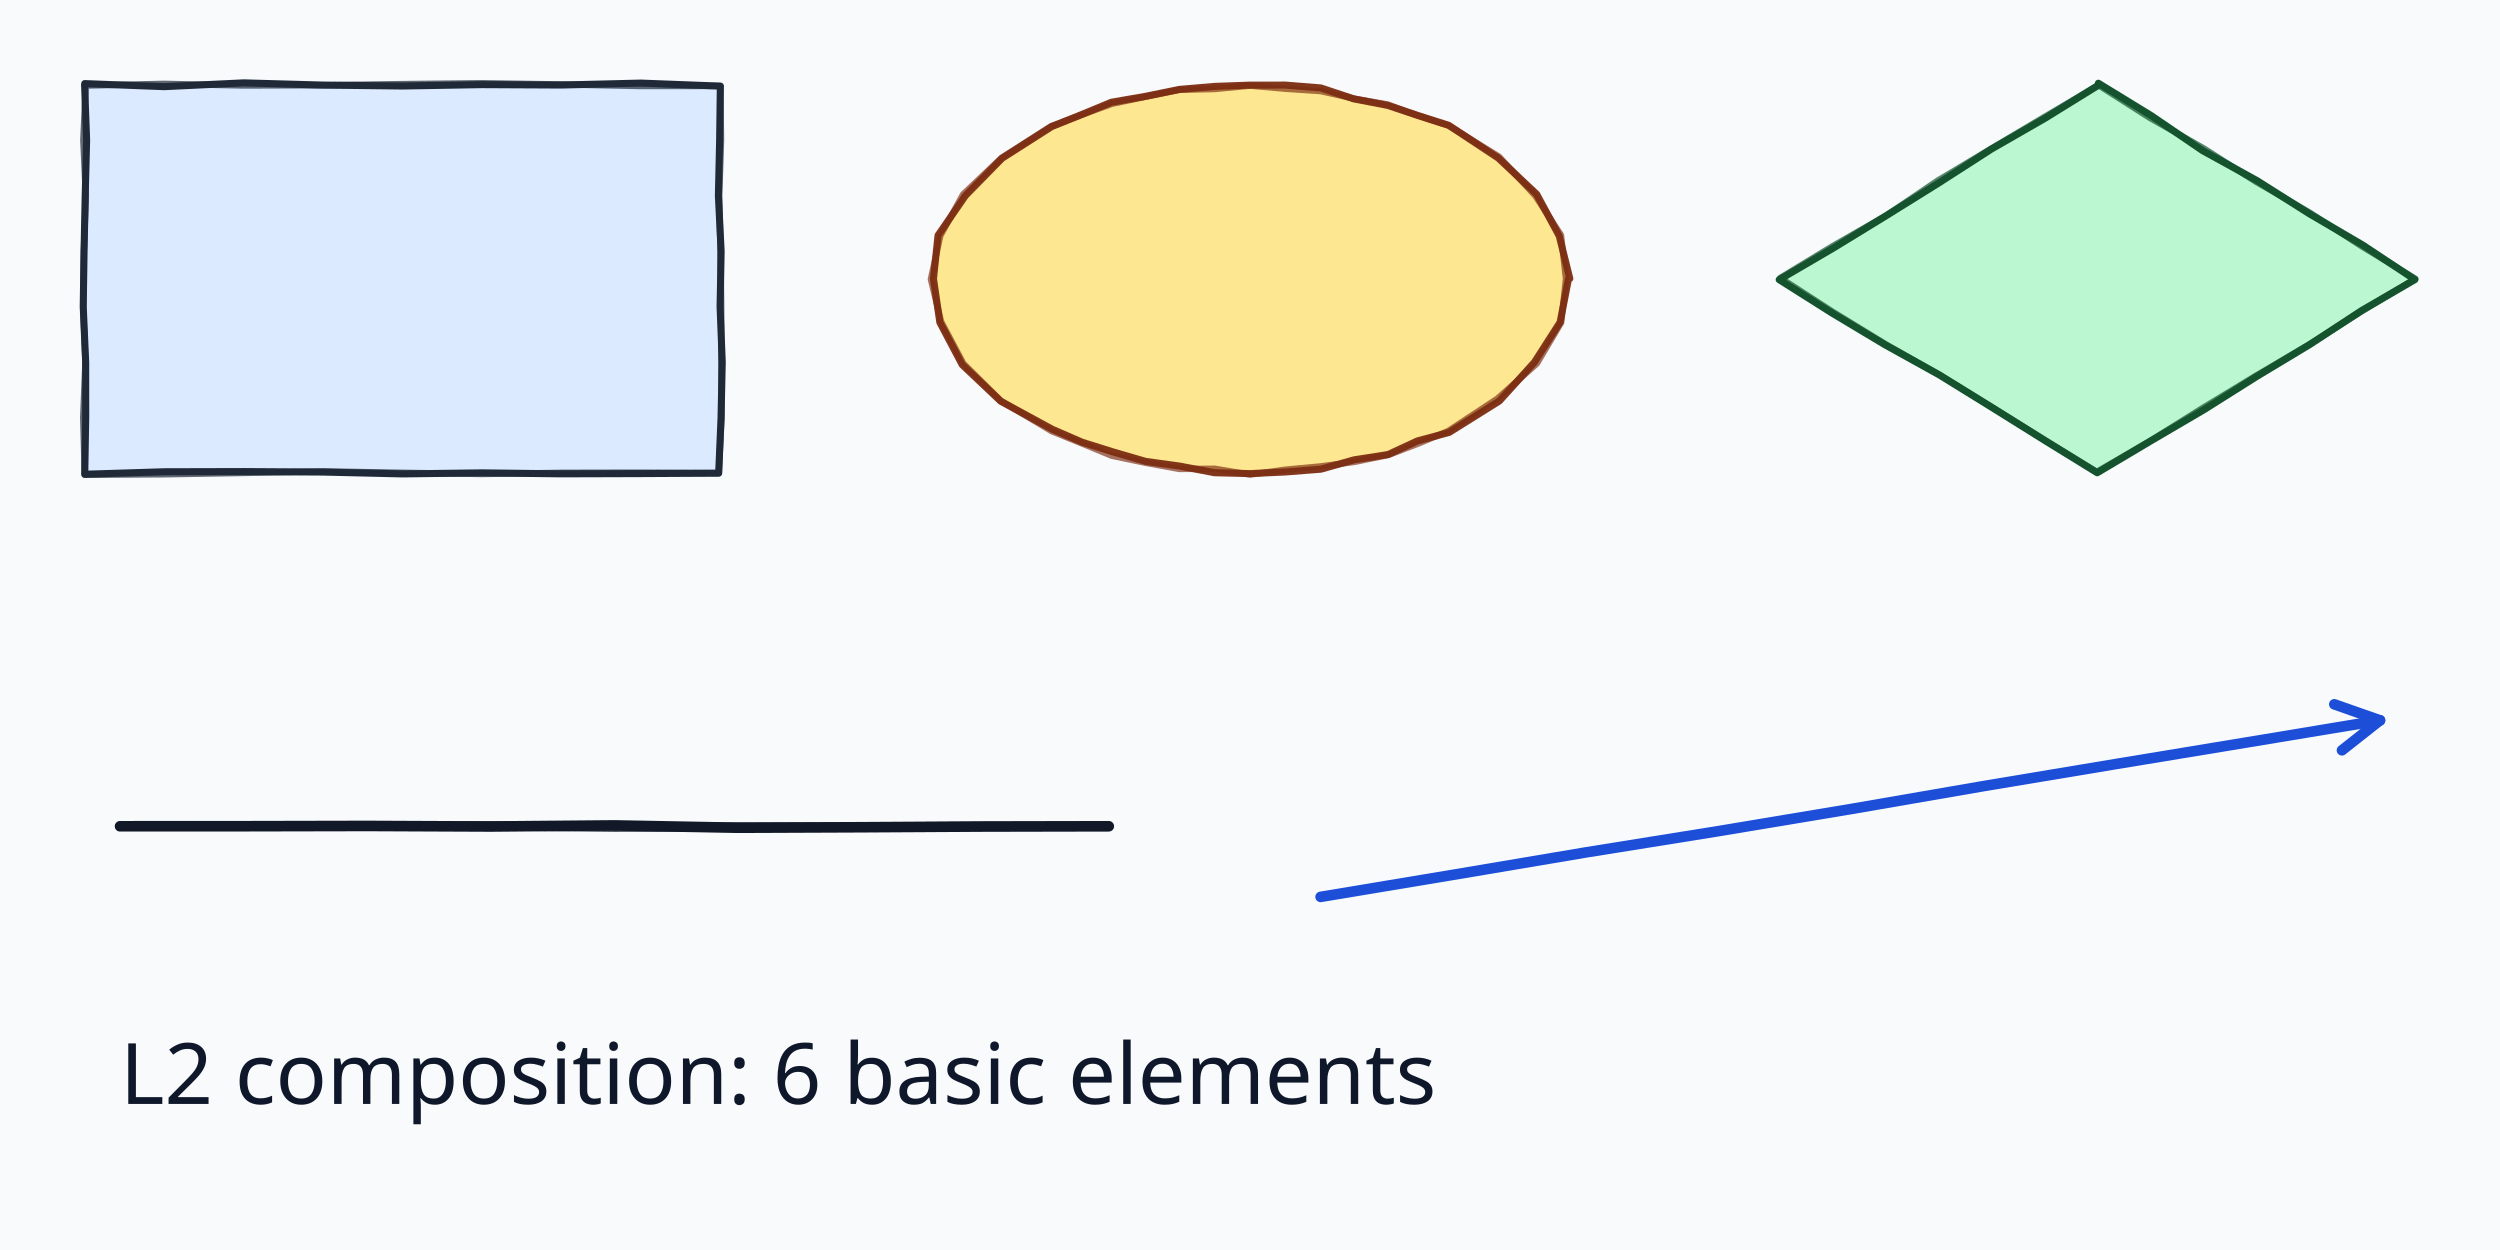
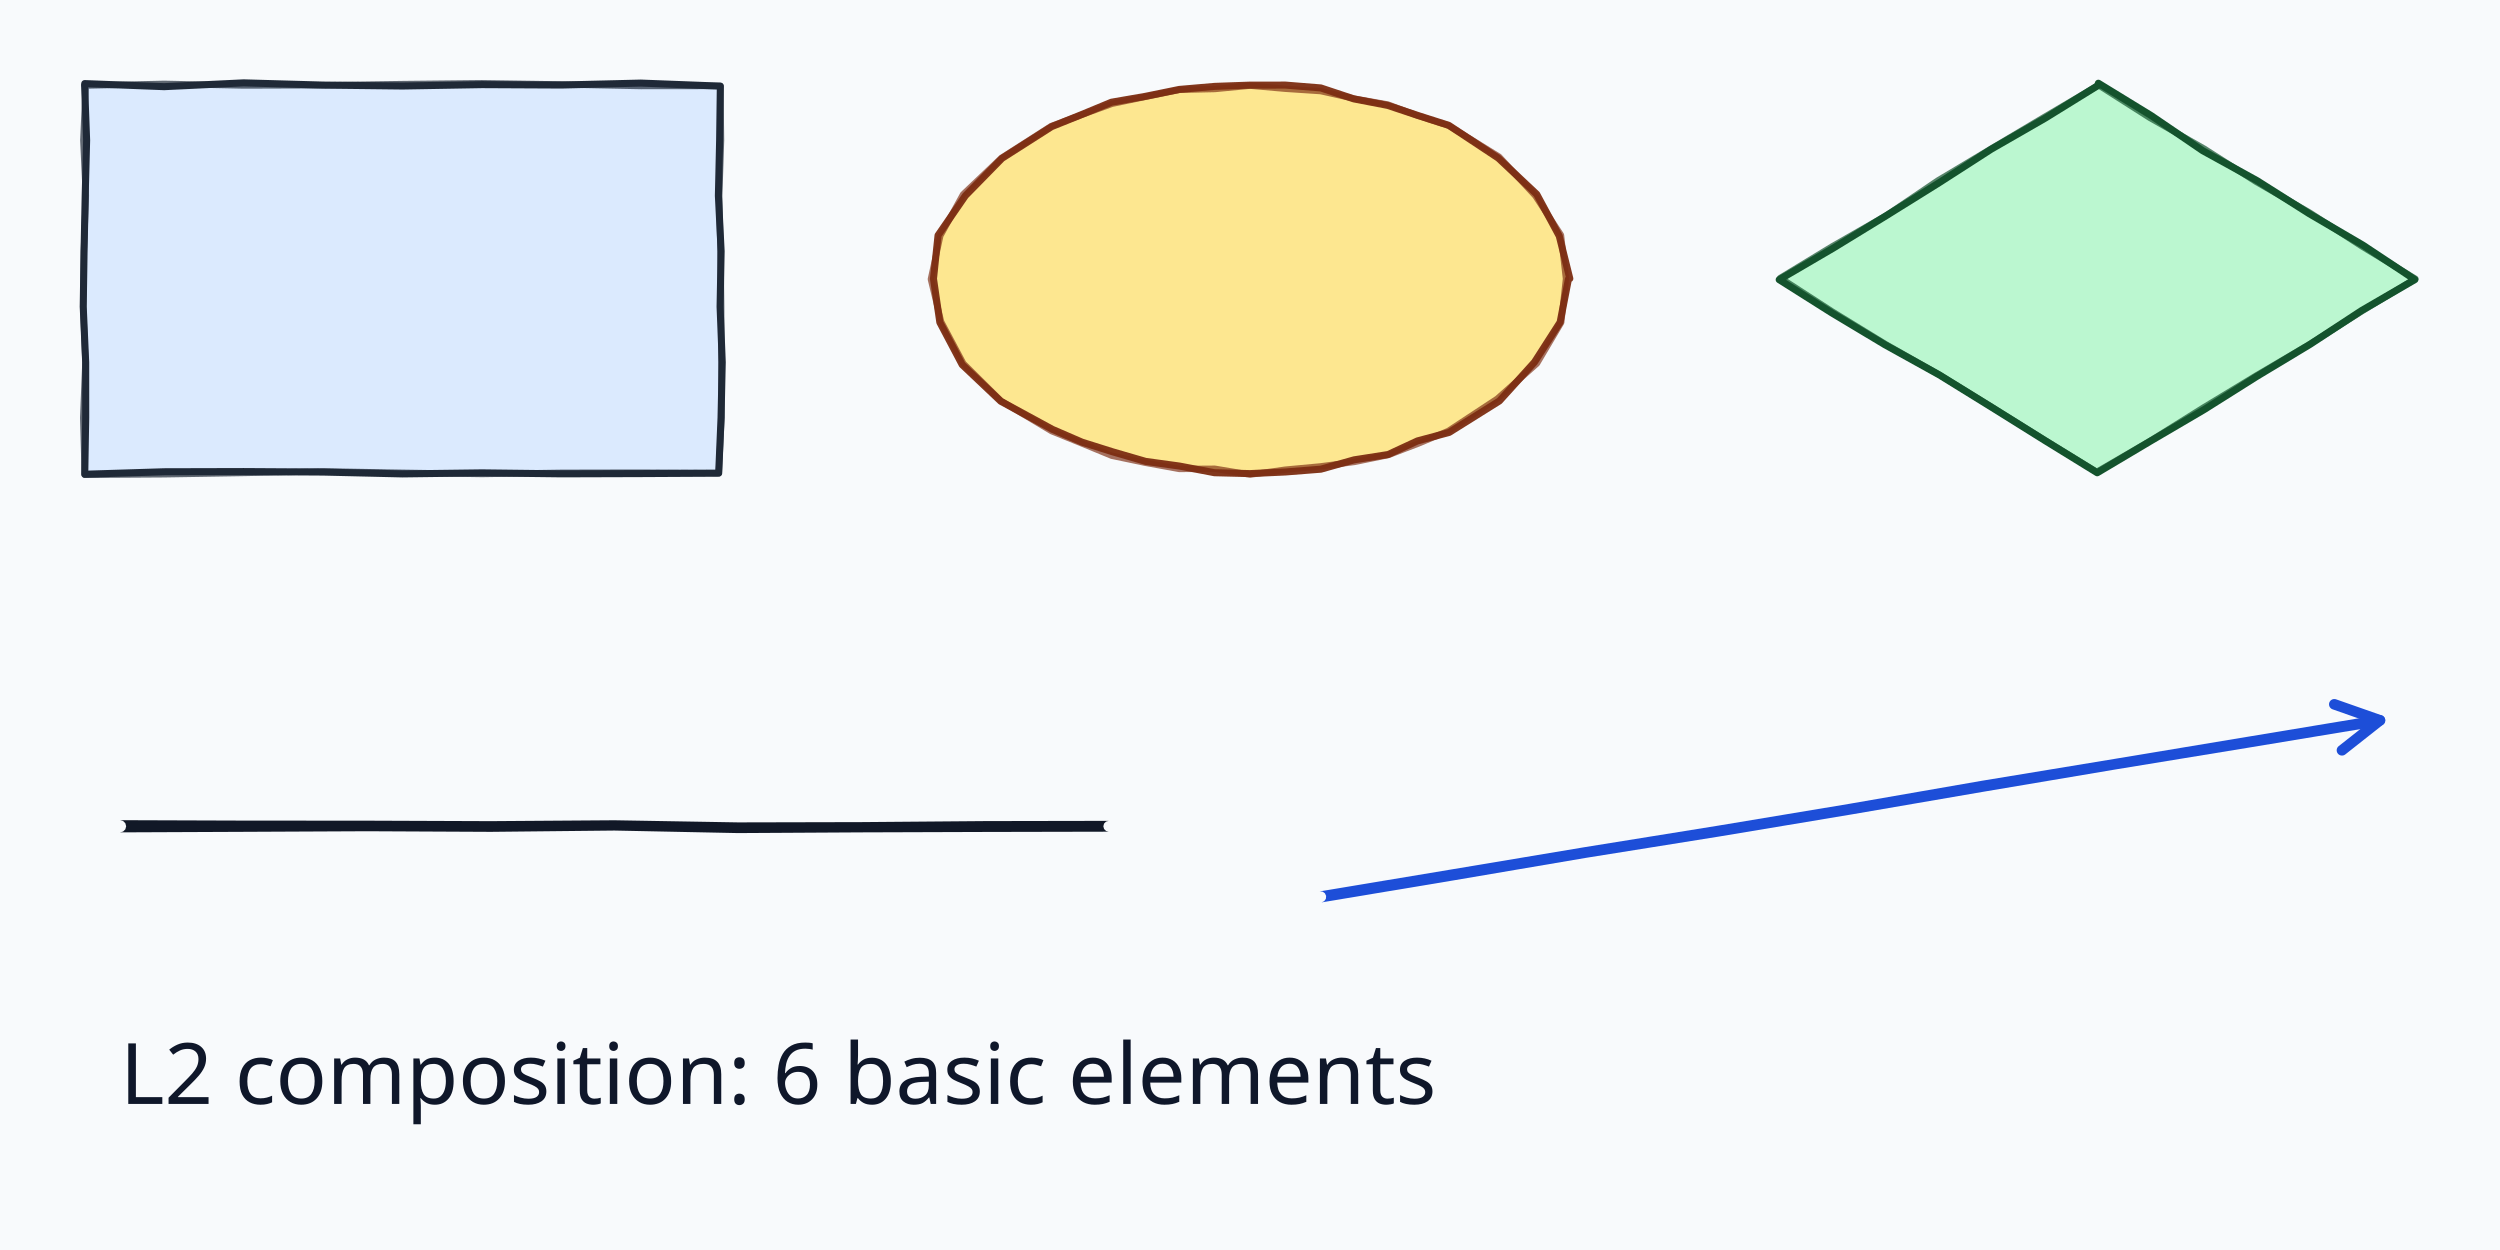
<svg xmlns="http://www.w3.org/2000/svg" version="1.1" width="708" height="354" viewBox="0 0 708 354">
  <rect x="0" y="0" width="708" height="354" fill="#f8fafc" />
  <g>
    <path d="M 24 24 L 204 24 L 204 134 L 24 134 Z" fill="#dbeafe" opacity="1" stroke="none" />
    <path d="M 24 23.671 L 46.5 24.543 L 69 23.465 L 91.5 24.095 L 114 24.357 L 136.5 23.965 L 159 24.079 L 181.5 23.53 L 204 24.386 L 203.8 39.714 L 203.448 55.429 L 204.223 71.143 L 203.928 86.857 L 204.538 102.571 L 204.201 118.286 L 203.53 134 L 181.5 134.117 L 159 134.188 L 136.5 133.913 L 114 134.21 L 91.5 133.687 L 69 133.547 L 46.5 133.604 L 24 134.305 L 24.271 118.286 L 24.262 102.571 L 23.571 86.857 L 23.806 71.143 L 24.127 55.429 L 24.531 39.714 L 23.954 24 Z" fill="none" stroke="#1f2937" stroke-width="2" opacity="1" stroke-linejoin="round" />
    <path d="M 24 24.242 L 46.5 23.738 L 69 24.219 L 91.5 24.139 L 114 23.81 L 136.5 23.563 L 159 23.908 L 181.5 24.371 L 204 24.344 L 204.2 39.714 L 203.688 55.429 L 204.037 71.143 L 204.243 86.857 L 204.274 102.571 L 204.338 118.286 L 203.566 134 L 181.5 133.844 L 159 133.893 L 136.5 134.246 L 114 133.887 L 91.5 133.487 L 69 133.949 L 46.5 134.323 L 24 134.467 L 23.558 118.286 L 24.185 102.571 L 23.549 86.857 L 23.746 71.143 L 24.318 55.429 L 23.595 39.714 L 24.297 24 Z" fill="none" stroke="#1f2937" stroke-width="1.8" opacity="0.7" stroke-linejoin="round" />
  </g>
  <g>
    <path d="M 444 79 L 441.744 91.239 L 435.087 102.864 L 424.365 113.292 L 410.114 122.001 L 393.05 128.553 L 374.027 132.621 L 354 134 L 333.973 132.621 L 314.95 128.553 L 297.886 122.001 L 283.635 113.292 L 272.913 102.864 L 266.256 91.239 L 264 79 L 266.256 66.761 L 272.913 55.136 L 283.635 44.708 L 297.886 35.999 L 314.95 29.447 L 333.973 25.379 L 354 24 L 374.027 25.379 L 393.05 29.447 L 410.114 35.999 L 424.365 44.708 L 435.087 55.136 L 441.744 66.761 Z" fill="#fde68a" opacity="0.95" stroke="none" />
    <path d="M 444.185 79.034 L 441.825 91.254 L 434.567 102.565 L 424.623 113.557 L 410.397 122.464 L 401.425 124.868 L 393.113 128.718 L 383.462 130.233 L 374.08 132.869 L 364.038 133.663 L 354.009 134.124 L 343.948 133.874 L 334.017 131.986 L 324.444 130.669 L 315.08 127.948 L 306.439 125.224 L 298.042 121.595 L 283.42 113.644 L 272.495 103.293 L 266.161 91.293 L 264.359 78.934 L 265.657 66.651 L 273.4 55.415 L 283.762 44.838 L 297.81 35.874 L 306.312 32.447 L 314.759 28.949 L 324.432 27.273 L 333.962 25.326 L 343.971 24.466 L 354.007 24.107 L 364.054 24.099 L 374.06 24.904 L 383.411 28.009 L 392.964 29.847 L 401.586 32.713 L 410.306 35.498 L 424.322 44.777 L 435.203 55.018 L 441.586 66.852 L 444.571 78.895 Z" fill="none" stroke="#7c2d12" stroke-width="2" opacity="0.95" stroke-linejoin="round" />
    <path d="M 443.49 78.906 L 442.141 91.312 L 435.25 102.957 L 424.017 112.935 L 410.148 122.055 L 401.706 125.599 L 393.167 128.86 L 383.588 130.82 L 373.912 132.083 L 363.992 133.006 L 354.028 134.413 L 344.026 132.744 L 333.96 132.809 L 324.36 131.061 L 314.841 129.066 L 306.313 125.552 L 297.843 122.114 L 283.488 113.532 L 272.825 102.954 L 266.517 91.09 L 263.617 79.071 L 266.296 66.769 L 272.75 55.043 L 283.627 44.699 L 297.704 35.701 L 306.339 32.517 L 314.929 29.392 L 324.461 27.408 L 333.987 25.446 L 344.023 25.215 L 354.018 24.261 L 363.983 25.138 L 373.998 25.801 L 383.431 27.913 L 393.02 29.587 L 401.562 32.776 L 410.268 35.597 L 424.555 44.396 L 434.794 55.438 L 442.07 66.575 L 443.498 79.092 Z" fill="none" stroke="#7c2d12" stroke-width="1.8" opacity="0.665" stroke-linejoin="round" />
  </g>
  <g>
    <path d="M 594 24 L 684 79 L 594 134 L 504 79 Z" fill="#bbf7d0" opacity="1" stroke="none" />
    <path d="M 594.262 23.571 L 609.249 32.759 L 623.794 42.67 L 639.206 51.162 L 654.058 60.571 L 669.232 69.453 L 683.886 79.187 L 668.851 87.922 L 654.14 97.562 L 639.079 106.629 L 624.206 116.004 L 609.04 124.9 L 593.931 133.888 L 579.064 124.728 L 564.155 115.413 L 549.203 106.168 L 533.813 97.639 L 518.736 88.598 L 503.87 79.212 L 519.242 70.229 L 534.233 61.048 L 549.154 51.752 L 563.94 42.235 L 579.185 33.469 L 594.135 24.22 Z" fill="none" stroke="#14532d" stroke-width="2" opacity="1" stroke-linejoin="round" />
    <path d="M 594.026 23.958 L 608.86 33.395 L 624.16 42.071 L 638.985 51.524 L 654.228 60.294 L 668.993 69.845 L 684.033 78.945 L 668.954 88.091 L 654.086 97.474 L 638.926 106.378 L 623.893 115.492 L 608.99 124.817 L 593.779 133.639 L 579.118 124.64 L 564.195 115.347 L 549.223 106.135 L 533.937 97.437 L 518.944 88.258 L 504.177 78.71 L 518.942 69.739 L 534.207 61.005 L 548.777 51.135 L 563.866 42.114 L 578.975 33.125 L 594.126 24.206 Z" fill="none" stroke="#14532d" stroke-width="1.8" opacity="0.7" stroke-linejoin="round" />
  </g>
-   <path d="M 34 234 L 69 233.984 L 104 233.911 L 139 234.065 L 174 233.755 L 209 234.415 L 244 234.274 L 279 234.07 L 314 234" fill="none" stroke="#111827" stroke-width="3" opacity="1" stroke-linejoin="round" stroke-linecap="round" />
-   <path d="M 34 234 L 69 233.9 L 104 233.977 L 139 233.864 L 174 234.265 L 209 234.209 L 244 234.242 L 279 234.024 L 314 234" fill="none" stroke="#111827" stroke-width="2.7" opacity="0.7" stroke-linejoin="round" stroke-linecap="round" />
-   <path d="M 374 254 L 411.5 247.75 L 448.988 241.425 L 486.524 235.396 L 524.025 229.148 L 561.486 222.668 L 598.985 216.413 L 636.495 210.221 L 674 204" fill="none" stroke="#1d4ed8" stroke-width="3" opacity="1" stroke-linejoin="round" stroke-linecap="round" />
+   <path d="M 34.001 235.727 L 69.002 235.575 L 103.998 235.408 L 139.003 235.582 L 173.993 235.212 L 208.989 235.93 L 244.007 235.727 L 279.006 235.61 L 314.003 235.534 L 313.236 235.33 L 312.673 234.769 L 312.466 234.003 L 312.67 233.236 L 313.231 232.673 L 313.997 232.466 L 313.997 232.466 L 278.994 232.53 L 243.993 232.82 L 209.011 232.9 L 174.007 232.298 L 138.997 232.548 L 104.002 232.414 L 68.998 232.392 L 33.999 232.273 L 34.863 232.504 L 35.495 233.136 L 35.727 233.999 L 35.496 234.863 L 34.864 235.495 L 34.001 235.727 Z" fill="#111827" opacity="1" />
+   <path d="M 374.261 255.563 L 411.761 249.307 L 449.235 242.93 L 486.774 236.92 L 524.282 230.661 L 561.749 224.216 L 599.231 217.891 L 636.747 211.744 L 674.253 205.525 L 673.457 205.447 L 672.806 204.981 L 672.475 204.253 L 672.553 203.457 L 673.019 202.806 L 673.747 202.475 L 673.747 202.475 L 636.243 208.698 L 598.74 214.934 L 561.223 221.121 L 523.768 227.635 L 486.275 233.872 L 448.74 239.921 L 411.239 246.193 L 373.739 252.437 L 374.556 252.516 L 375.223 252.993 L 375.563 253.739 L 375.484 254.556 L 375.007 255.223 L 374.261 255.563 Z" fill="#1d4ed8" opacity="1" />
  <path d="M 674 204 L 663.248 212.483" fill="none" stroke="#1d4ed8" stroke-width="3" opacity="1" stroke-linejoin="round" stroke-linecap="round" />
  <path d="M 674 204 L 661.078 199.463" fill="none" stroke="#1d4ed8" stroke-width="3" opacity="1" stroke-linejoin="round" stroke-linecap="round" />
  <text x="34" y="294" font-family="Noto Sans JP, sans-serif" font-size="24" dominant-baseline="text-before-edge" fill="#0f172a" opacity="1">
    <tspan x="34" dy="0">L2 composition: 6 basic elements</tspan>
  </text>
</svg>
